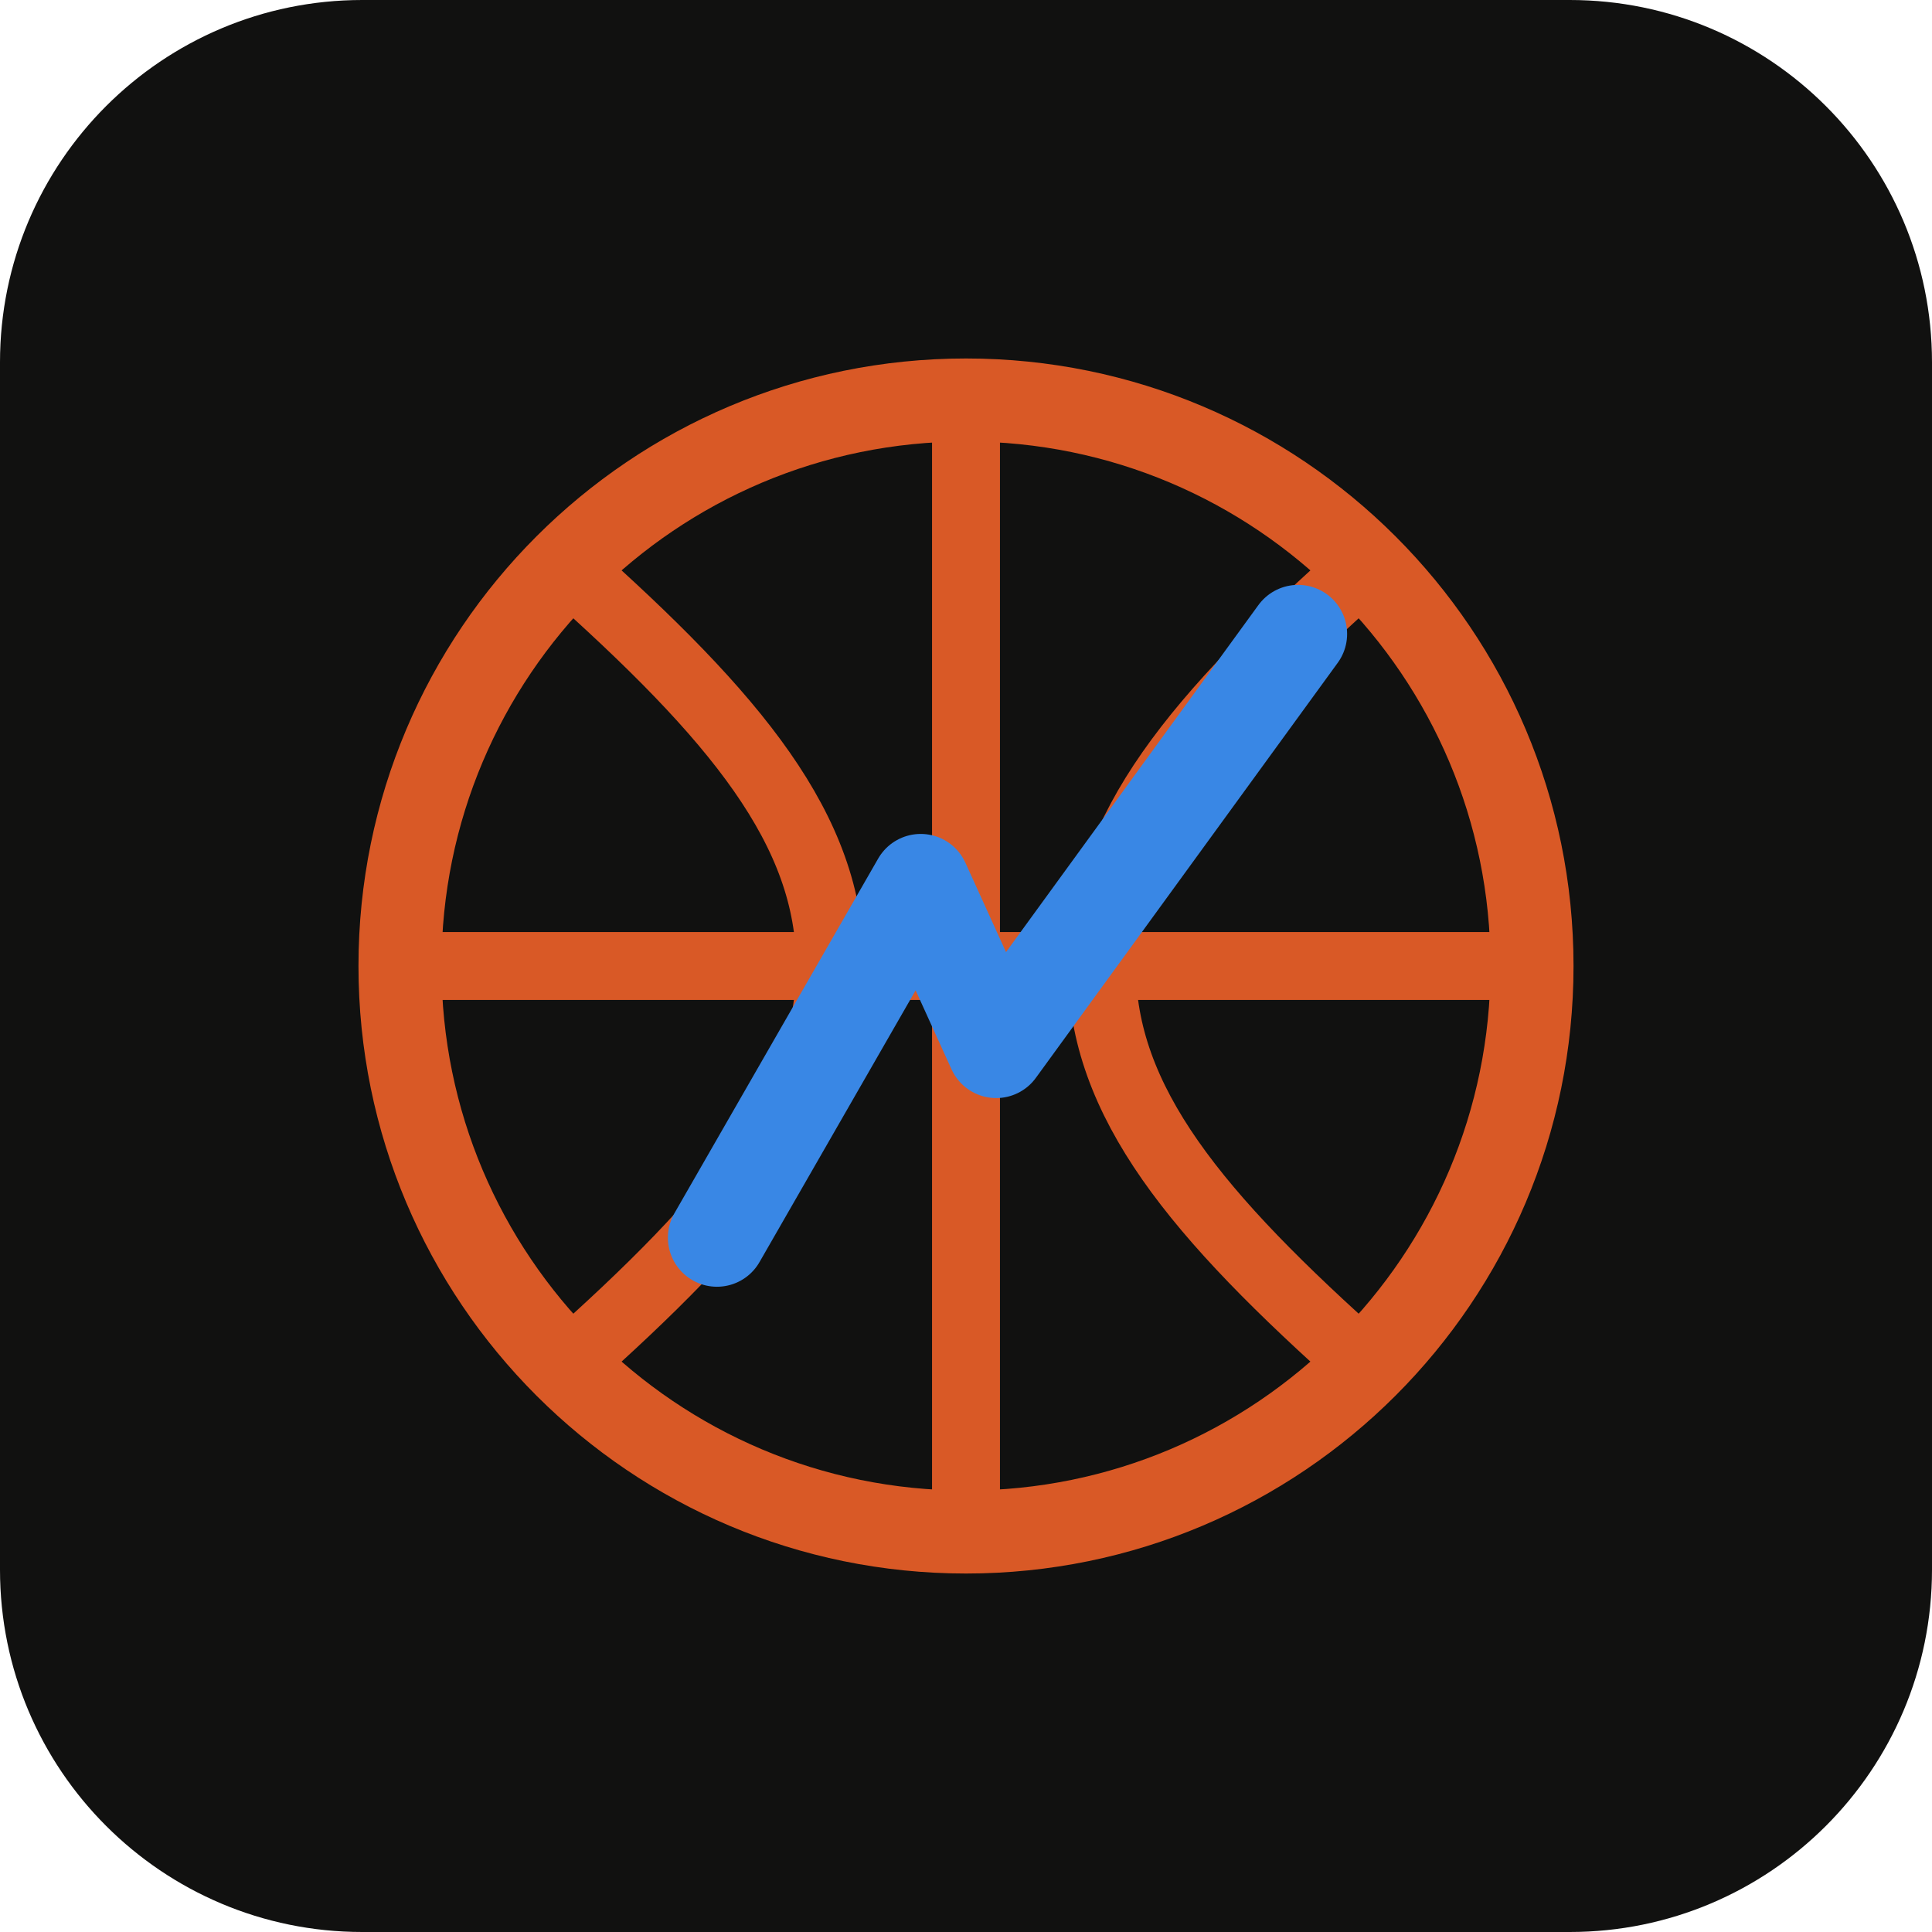
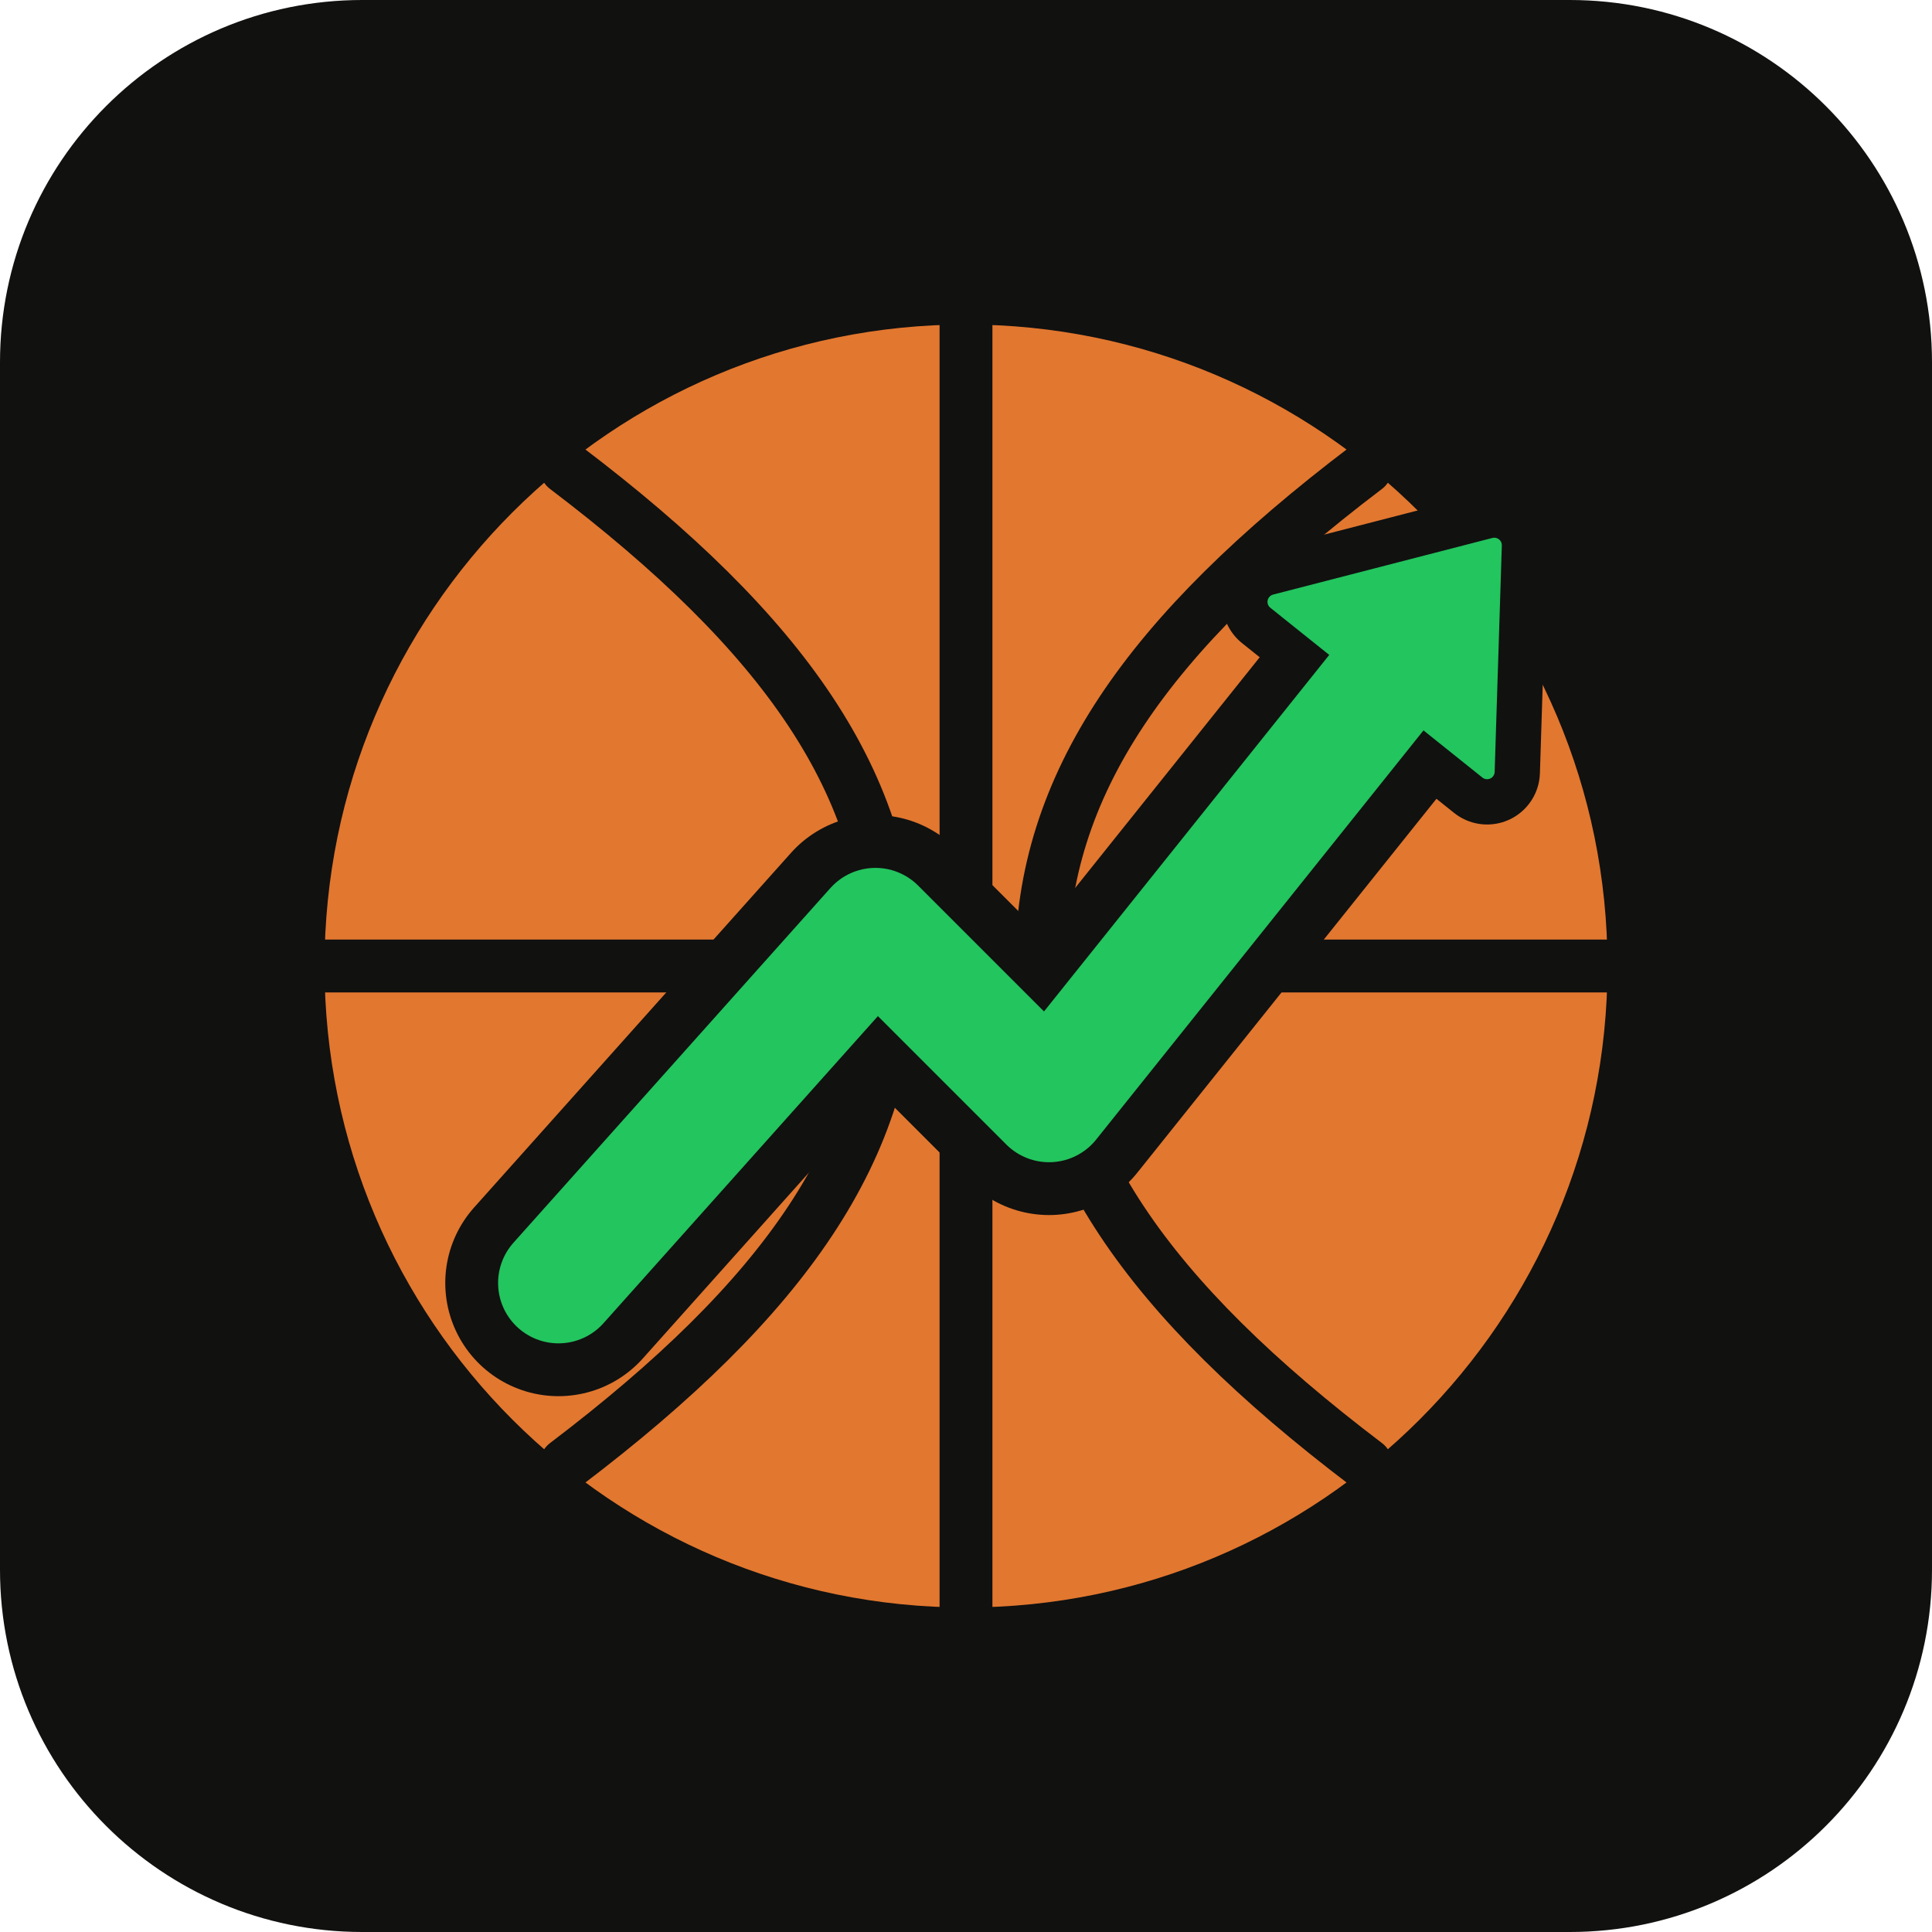
<svg xmlns="http://www.w3.org/2000/svg" viewBox="0 0 512 512">
  <rect width="512" height="512" rx="96" fill="#111110" />
-   <circle cx="256" cy="256" r="150" fill="none" stroke="#d95926" stroke-width="22" />
-   <path d="M256 106v300M106 256h300" stroke="#d95926" stroke-width="18" stroke-linecap="round" />
-   <path d="M150 150c45 40 70 70 70 106s-25 66-70 106M362 150c-45 40-70 70-70 106s25 66 70 106" fill="none" stroke="#d95926" stroke-width="18" stroke-linecap="round" />
-   <path d="M190 328L244 234L264 278L344 168" fill="none" stroke="#3987e5" stroke-width="26" stroke-linecap="round" stroke-linejoin="round" />
+   <circle cx="256" cy="256" r="170" fill="#e2772f" />
+   <g fill="none" stroke="#111110" stroke-width="14" stroke-linecap="round">
+     <path d="M256 86V426M86 256H426" />
+     <path d="M150 124c58 44 86 84 86 132s-28 88-86 132" />
+     <path d="M362 124c-58 44-86 84-86 132s28 88 86 132" />
+   </g>
+   <g stroke="#111110" stroke-width="60" stroke-linejoin="round" stroke-linecap="round">
+     <path d="M148.0 340.0 L232.0 246.0 L278.0 292.0 L366.0 182.0" fill="none" />
+     <path d="M396.0 144.5 L394.1 204.5 L337.9 159.5 Z" fill="#111110" stroke-width="28" />
+   </g>
+   <path d="M148.0 340.0 L232.0 246.0 L278.0 292.0 L366.0 182.0" fill="none" stroke="#22c55e" stroke-width="32" stroke-linejoin="round" stroke-linecap="round" />
+   <path d="M396.0 144.5 L394.1 204.5 L337.9 159.5 Z" fill="#22c55e" stroke="#22c55e" stroke-width="4" stroke-linejoin="round" />
</svg>
